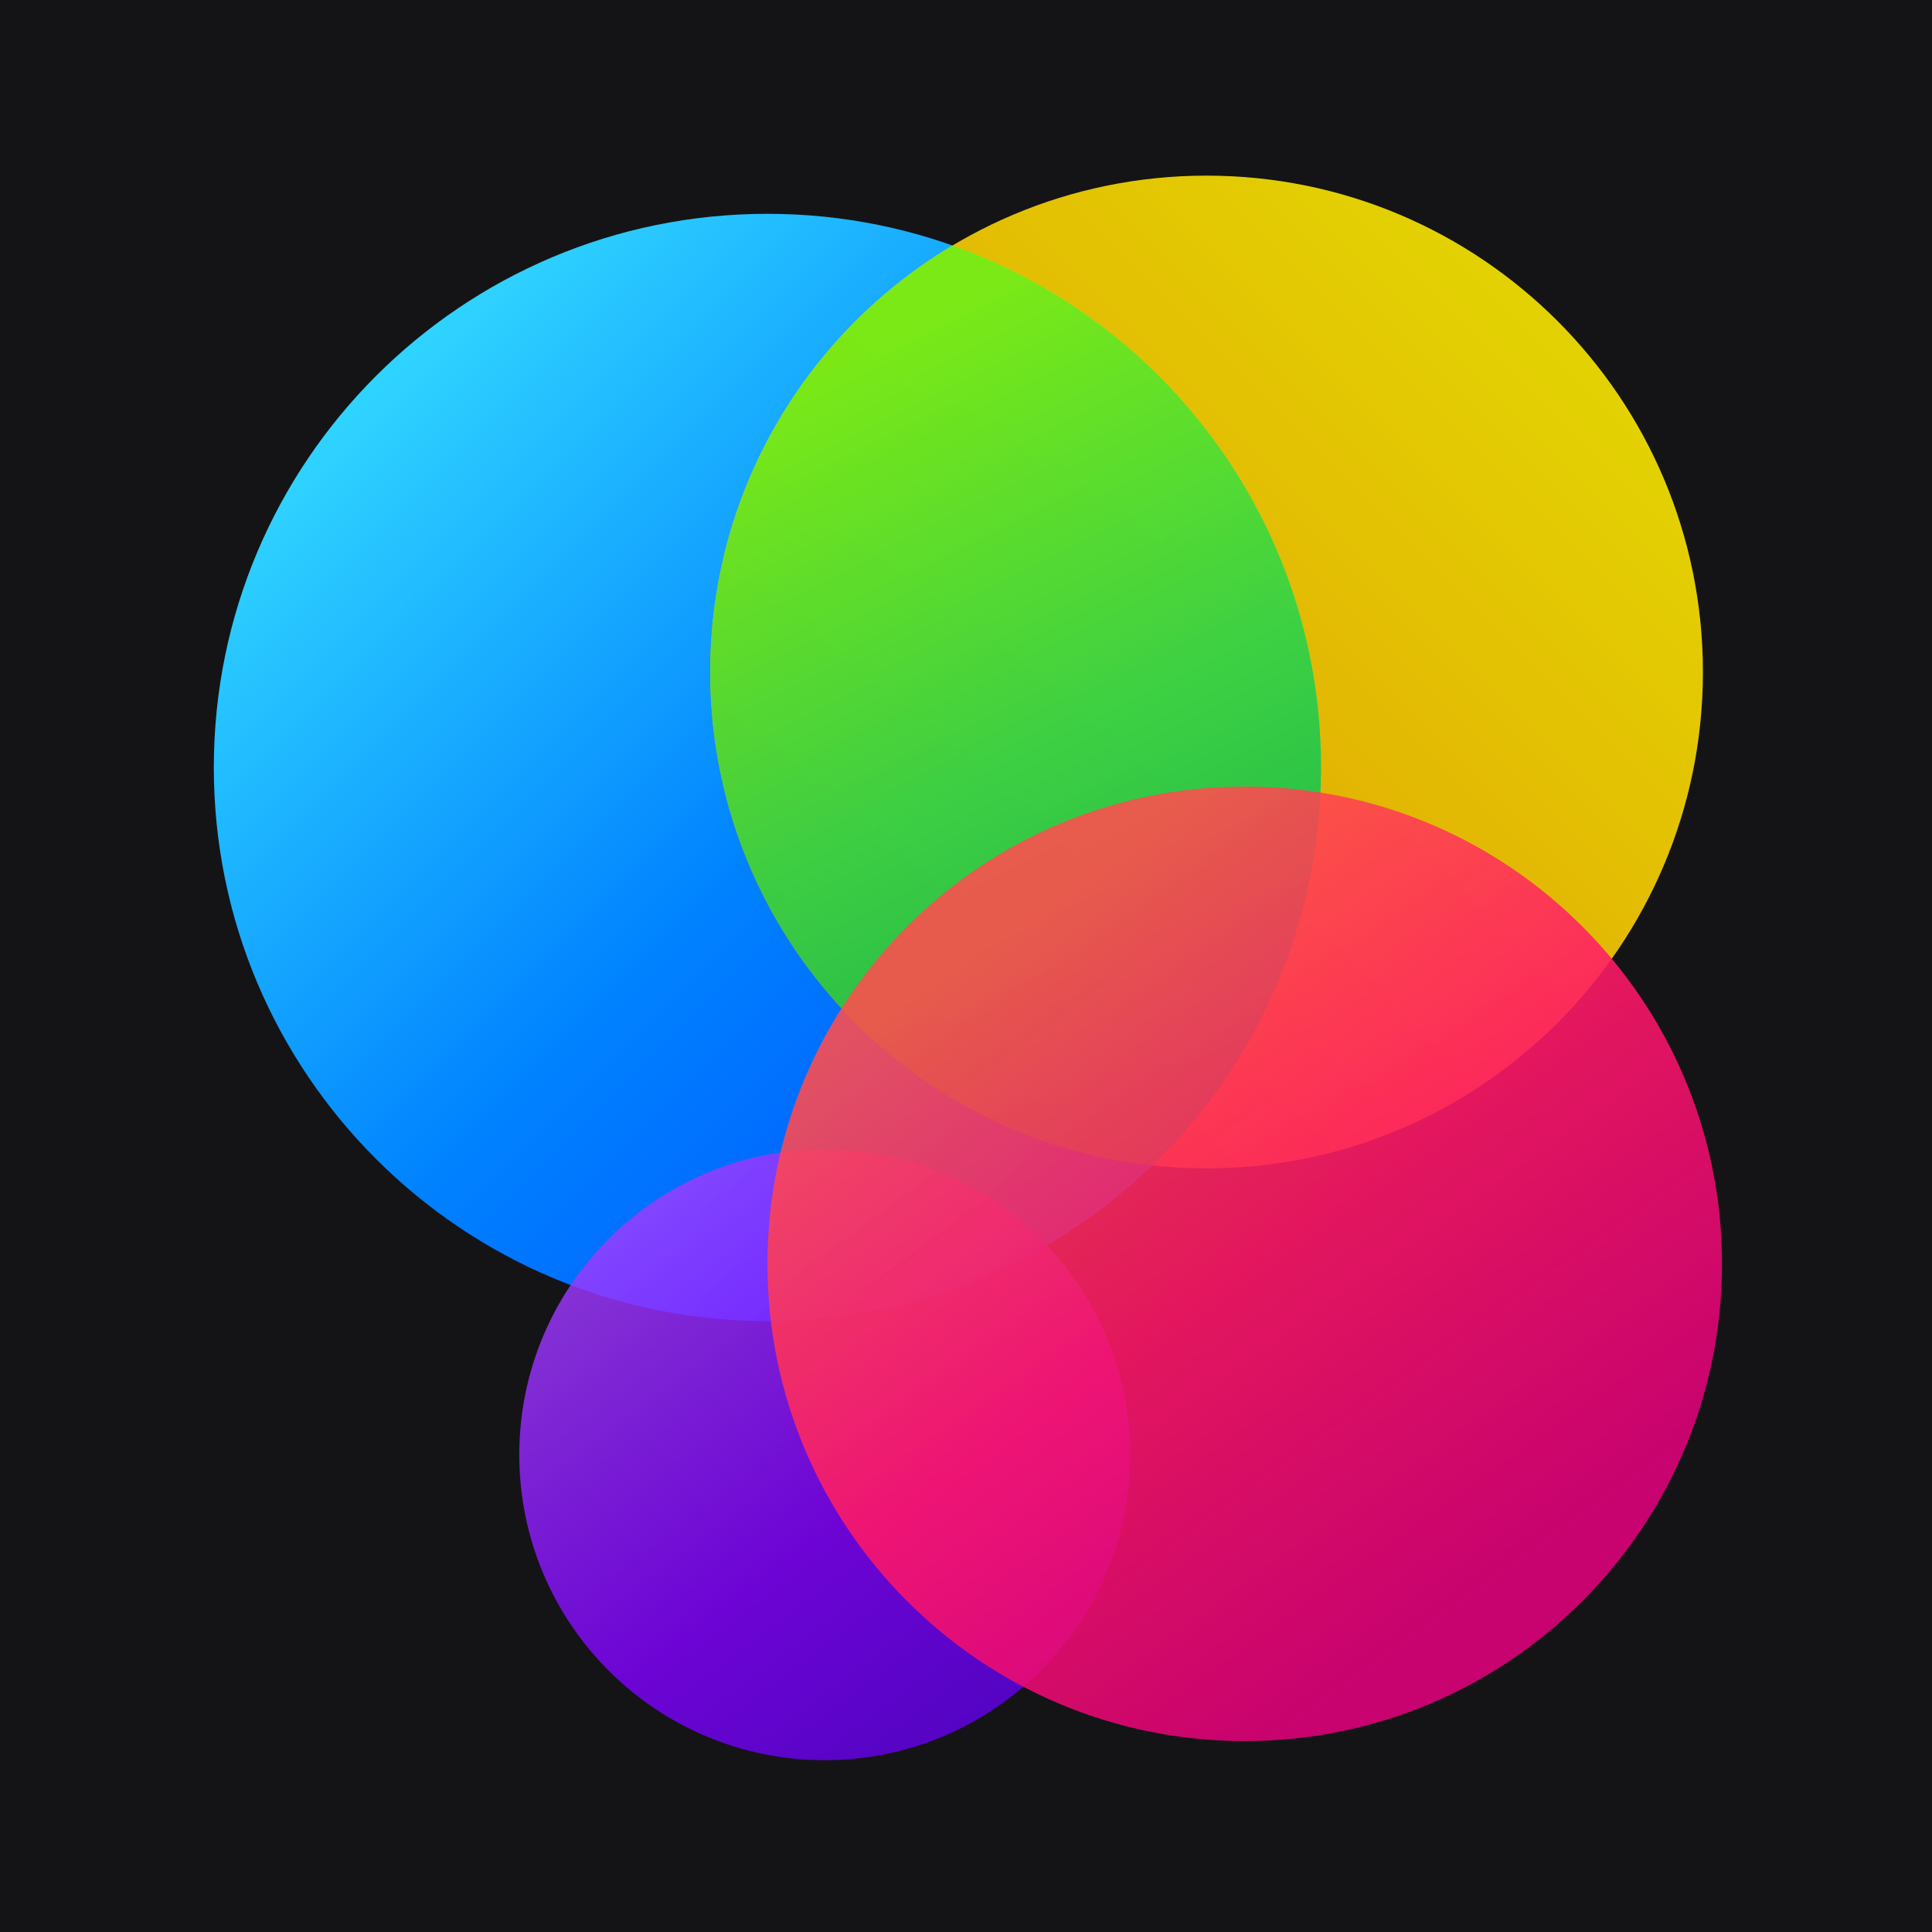
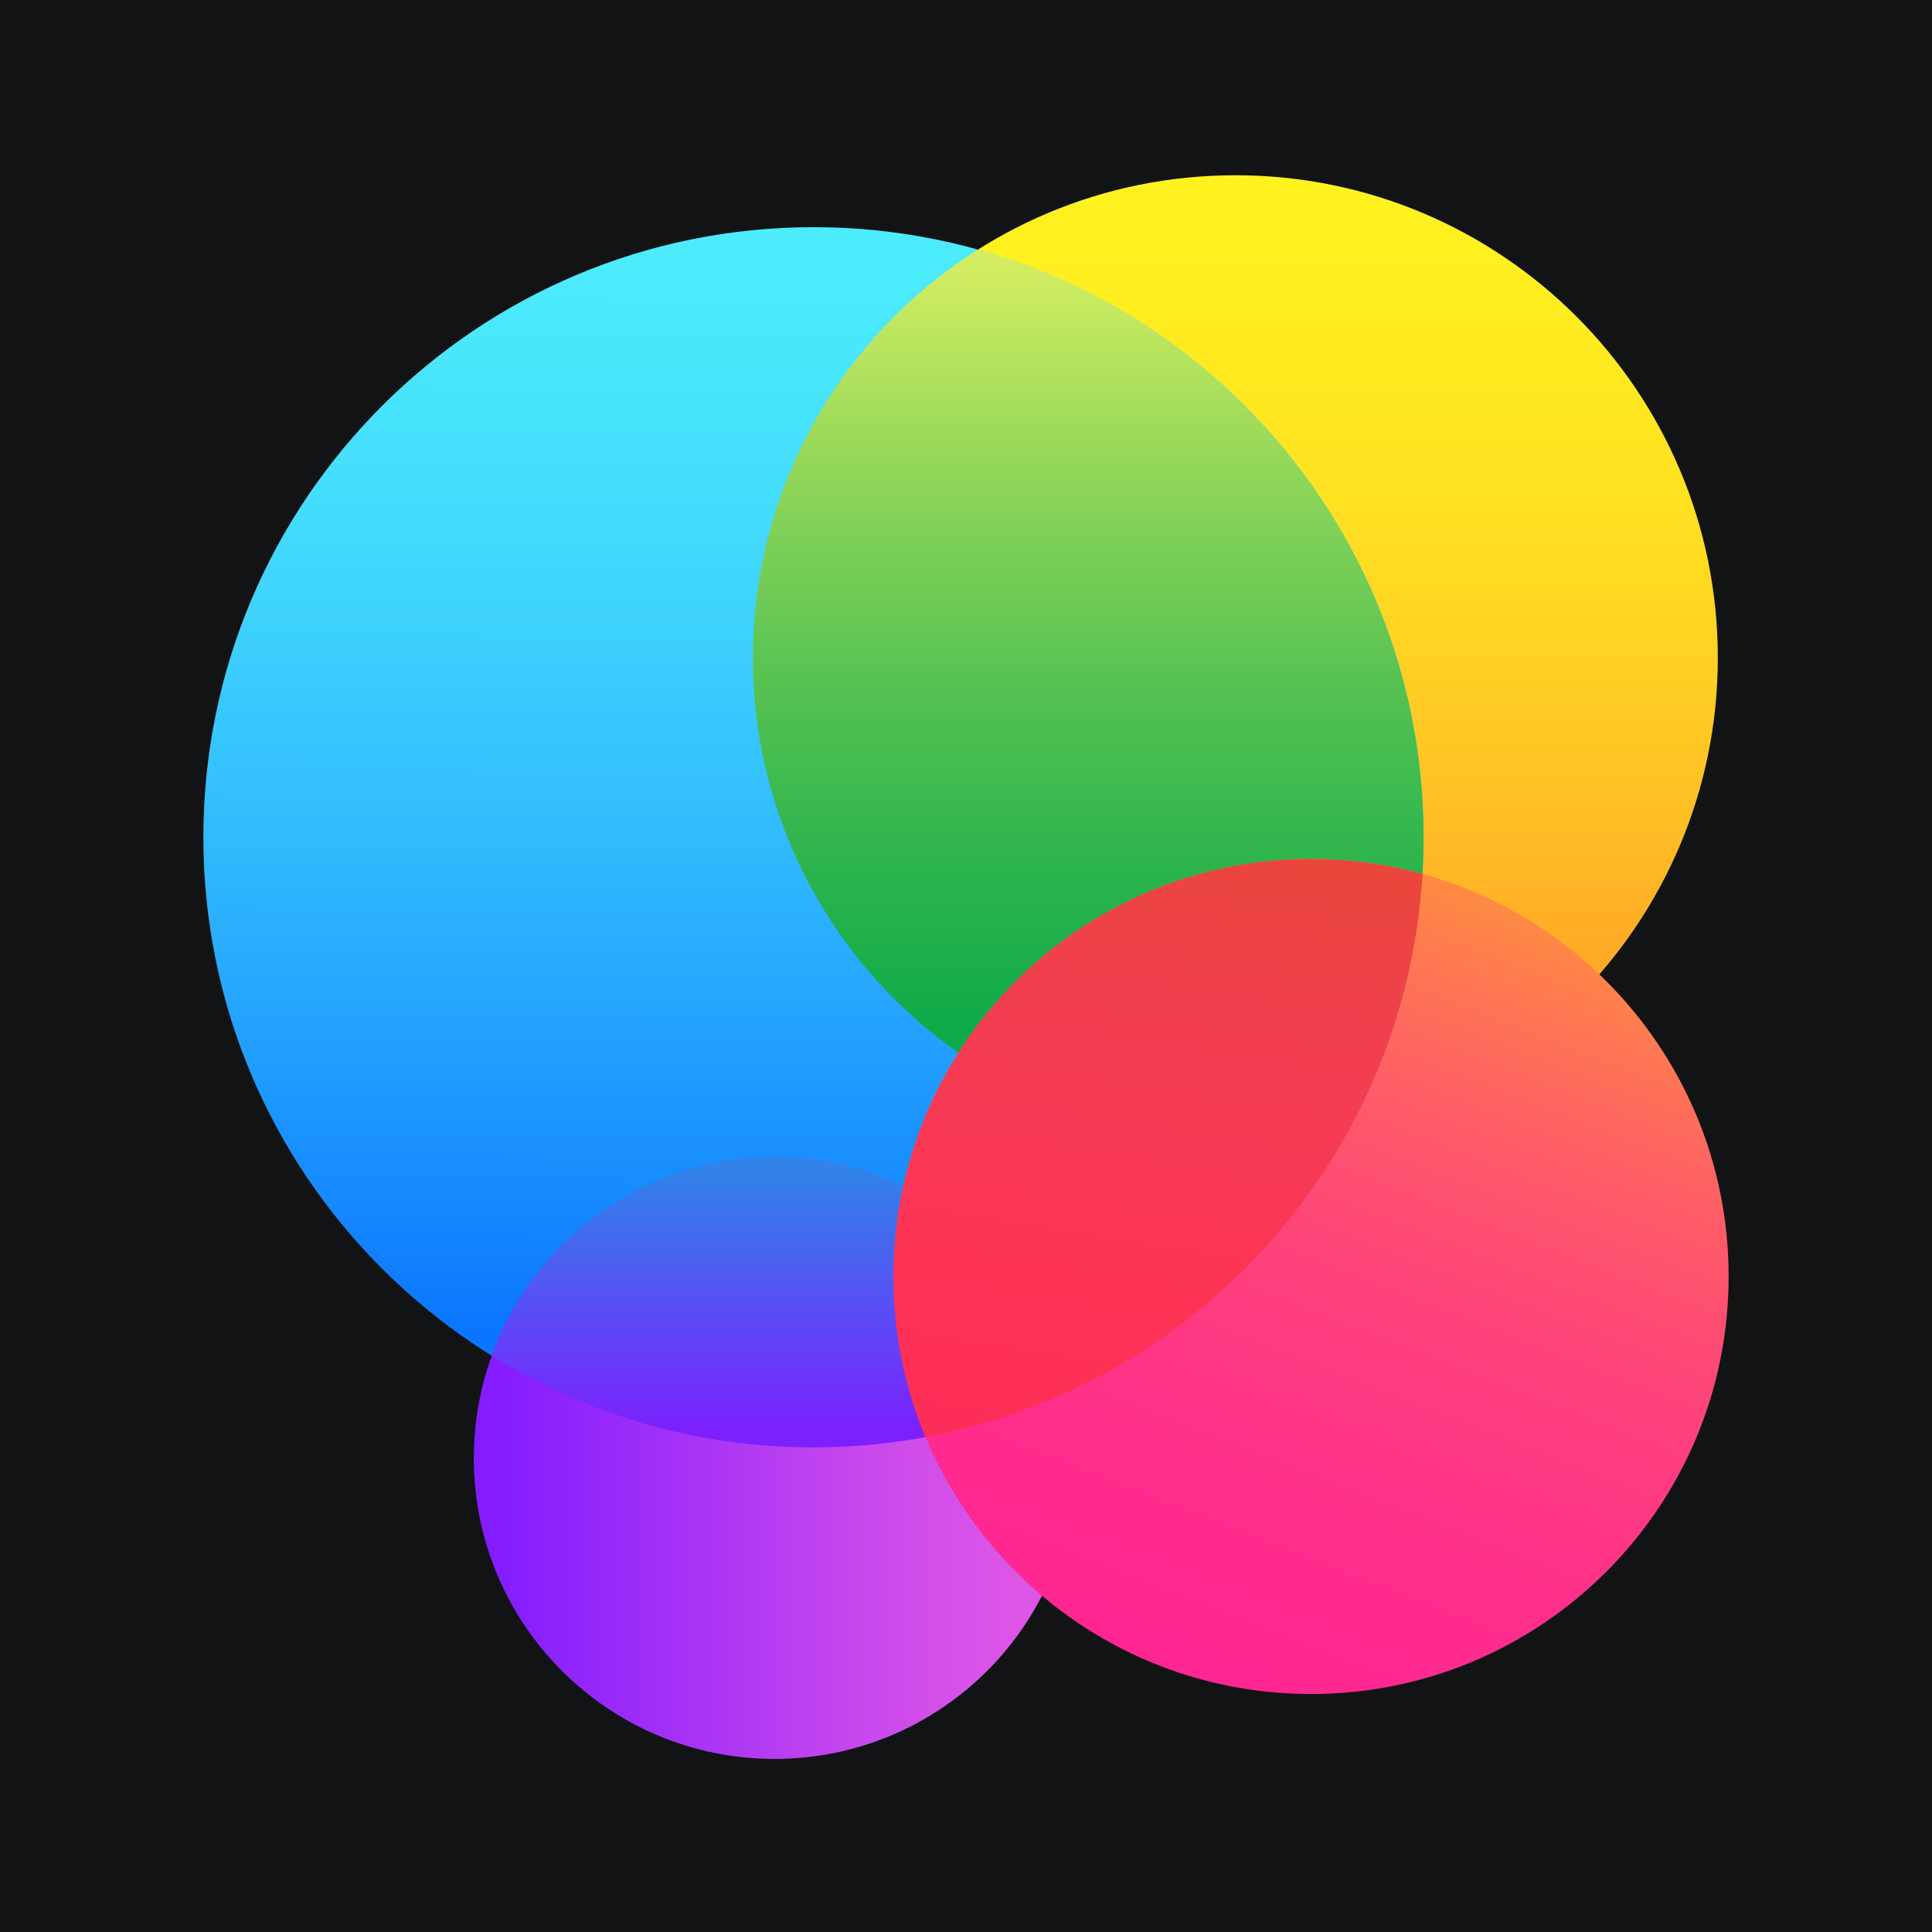
- <svg xmlns="http://www.w3.org/2000/svg" viewBox="139 39 506 506">
+ <svg xmlns="http://www.w3.org/2000/svg" viewBox="577 76 893 893" role="img" aria-labelledby="title desc">
  <defs>
-     <linearGradient id="cyanBlueGrad" x1="15%" y1="15%" x2="85%" y2="85%">
-       <stop offset="0%" stop-color="#2FD3FF" />
-       <stop offset="55%" stop-color="#0082FF" />
-       <stop offset="100%" stop-color="#0051FF" />
+     <linearGradient id="blue" gradientUnits="userSpaceOnUse" x1="1024.723" y1="189.066" x2="1023.677" y2="693.462">
+       <stop offset="0" stop-color="#4cecfc" />
+       <stop offset="0.062" stop-color="#4be9fc" />
+       <stop offset="0.125" stop-color="#48e5fc" />
+       <stop offset="0.188" stop-color="#46e0fc" />
+       <stop offset="0.25" stop-color="#43dbfc" />
+       <stop offset="0.312" stop-color="#40d5fc" />
+       <stop offset="0.375" stop-color="#3ccffd" />
+       <stop offset="0.438" stop-color="#38c7fd" />
+       <stop offset="0.5" stop-color="#34c0fd" />
+       <stop offset="0.562" stop-color="#30b8fd" />
+       <stop offset="0.625" stop-color="#2baffd" />
+       <stop offset="0.688" stop-color="#26a6fe" />
+       <stop offset="0.75" stop-color="#219dfe" />
+       <stop offset="0.812" stop-color="#1b93fe" />
+       <stop offset="0.875" stop-color="#168afe" />
+       <stop offset="0.938" stop-color="#107ffe" />
+       <stop offset="1" stop-color="#0a75fe" />
    </linearGradient>
-     <linearGradient id="yellowGrad" x1="85%" y1="15%" x2="15%" y2="85%">
-       <stop offset="0%" stop-color="#FFEC00" />
-       <stop offset="60%" stop-color="#FFC400" />
-       <stop offset="100%" stop-color="#FF9100" />
+     <linearGradient id="yellow" gradientUnits="userSpaceOnUse" x1="1023.927" y1="165.017" x2="1023.996" y2="516.057">
+       <stop offset="0" stop-color="#fff21f" />
+       <stop offset="0.062" stop-color="#fff01f" />
+       <stop offset="0.125" stop-color="#ffef20" />
+       <stop offset="0.188" stop-color="#ffec20" />
+       <stop offset="0.25" stop-color="#ffe920" />
+       <stop offset="0.312" stop-color="#ffe621" />
+       <stop offset="0.375" stop-color="#ffe321" />
+       <stop offset="0.438" stop-color="#ffdf22" />
+       <stop offset="0.5" stop-color="#ffda22" />
+       <stop offset="0.562" stop-color="#ffd523" />
+       <stop offset="0.625" stop-color="#ffd023" />
+       <stop offset="0.688" stop-color="#ffcb24" />
+       <stop offset="0.75" stop-color="#ffc524" />
+       <stop offset="0.812" stop-color="#ffbf25" />
+       <stop offset="0.875" stop-color="#ffb925" />
+       <stop offset="0.938" stop-color="#ffb226" />
+       <stop offset="1" stop-color="#ffab27" />
    </linearGradient>
-     <linearGradient id="vibrantGreenGrad" x1="30%" y1="10%" x2="70%" y2="90%">
-       <stop offset="0%" stop-color="#72EC16" />
-       <stop offset="50%" stop-color="#2ED147" />
-       <stop offset="100%" stop-color="#00B050" />
+     <linearGradient id="green" gradientUnits="userSpaceOnUse" x1="1024.006" y1="198.000" x2="1024.000" y2="552.000">
+       <stop offset="0" stop-color="#d4ed62" />
+       <stop offset="0.062" stop-color="#c4e860" />
+       <stop offset="0.125" stop-color="#b5e35e" />
+       <stop offset="0.188" stop-color="#a5dd5c" />
+       <stop offset="0.25" stop-color="#96d85a" />
+       <stop offset="0.312" stop-color="#88d358" />
+       <stop offset="0.375" stop-color="#7acf56" />
+       <stop offset="0.438" stop-color="#6dca55" />
+       <stop offset="0.5" stop-color="#60c653" />
+       <stop offset="0.562" stop-color="#54c152" />
+       <stop offset="0.625" stop-color="#48bd50" />
+       <stop offset="0.688" stop-color="#3dba4f" />
+       <stop offset="0.75" stop-color="#33b64d" />
+       <stop offset="0.812" stop-color="#29b34c" />
+       <stop offset="0.875" stop-color="#20b04b" />
+       <stop offset="0.938" stop-color="#18ad4a" />
+       <stop offset="1" stop-color="#10aa49" />
    </linearGradient>
-     <linearGradient id="purpleGrad" x1="20%" y1="10%" x2="80%" y2="90%">
-       <stop offset="0%" stop-color="#9E3BFF" />
-       <stop offset="60%" stop-color="#8000FF" />
-       <stop offset="100%" stop-color="#6200EA" />
+     <linearGradient id="purple" gradientUnits="userSpaceOnUse" x1="1049.671" y1="537.469" x2="803.714" y2="537.763">
+       <stop offset="0" stop-color="#dd56e7" />
+       <stop offset="0.062" stop-color="#da54e8" />
+       <stop offset="0.125" stop-color="#d551e9" />
+       <stop offset="0.188" stop-color="#d14eea" />
+       <stop offset="0.25" stop-color="#cb4bec" />
+       <stop offset="0.312" stop-color="#c647ed" />
+       <stop offset="0.375" stop-color="#c043ee" />
+       <stop offset="0.438" stop-color="#ba3ff0" />
+       <stop offset="0.5" stop-color="#b33bf2" />
+       <stop offset="0.562" stop-color="#ad37f3" />
+       <stop offset="0.625" stop-color="#a733f5" />
+       <stop offset="0.688" stop-color="#a02ff7" />
+       <stop offset="0.75" stop-color="#9a2bf8" />
+       <stop offset="0.812" stop-color="#9427fa" />
+       <stop offset="0.875" stop-color="#8e23fb" />
+       <stop offset="0.938" stop-color="#881ffd" />
+       <stop offset="1" stop-color="#831cff" />
    </linearGradient>
-     <linearGradient id="redPinkGrad" x1="25%" y1="15%" x2="75%" y2="85%">
-       <stop offset="0%" stop-color="#FF4D4D" />
-       <stop offset="50%" stop-color="#FF1767" />
-       <stop offset="100%" stop-color="#E0007A" />
+     <linearGradient id="blue-purple" gradientUnits="userSpaceOnUse" x1="1023.993" y1="618.006" x2="1023.983" y2="738.009">
+       <stop offset="0" stop-color="#3182e9" />
+       <stop offset="0.062" stop-color="#367cea" />
+       <stop offset="0.125" stop-color="#3b76eb" />
+       <stop offset="0.188" stop-color="#3f6fed" />
+       <stop offset="0.25" stop-color="#4469ee" />
+       <stop offset="0.312" stop-color="#4963f0" />
+       <stop offset="0.375" stop-color="#4e5df1" />
+       <stop offset="0.438" stop-color="#5257f2" />
+       <stop offset="0.5" stop-color="#5750f4" />
+       <stop offset="0.562" stop-color="#5b4af5" />
+       <stop offset="0.625" stop-color="#6044f6" />
+       <stop offset="0.688" stop-color="#653ef8" />
+       <stop offset="0.75" stop-color="#6938f9" />
+       <stop offset="0.812" stop-color="#6e32fa" />
+       <stop offset="0.875" stop-color="#732cfb" />
+       <stop offset="0.938" stop-color="#7726fc" />
+       <stop offset="1" stop-color="#7c20fe" />
    </linearGradient>
-     <clipPath id="cyanClip">
-       <circle cx="340" cy="240" r="145" />
+     <linearGradient id="red" gradientUnits="userSpaceOnUse" x1="1069.905" y1="420.048" x2="933.232" y2="769.740">
+       <stop offset="0" stop-color="#fe8944" />
+       <stop offset="0.062" stop-color="#fe7c4e" />
+       <stop offset="0.125" stop-color="#fe7157" />
+       <stop offset="0.188" stop-color="#fe675f" />
+       <stop offset="0.25" stop-color="#fe5d66" />
+       <stop offset="0.312" stop-color="#fe556c" />
+       <stop offset="0.375" stop-color="#fe4e72" />
+       <stop offset="0.438" stop-color="#fe4777" />
+       <stop offset="0.5" stop-color="#fe417c" />
+       <stop offset="0.562" stop-color="#fe3c80" />
+       <stop offset="0.625" stop-color="#fe3883" />
+       <stop offset="0.688" stop-color="#fe3486" />
+       <stop offset="0.75" stop-color="#fe3089" />
+       <stop offset="0.812" stop-color="#ff2d8c" />
+       <stop offset="0.875" stop-color="#ff2a8e" />
+       <stop offset="0.938" stop-color="#ff2890" />
+       <stop offset="1" stop-color="#ff2691" />
+     </linearGradient>
+     <linearGradient id="red-blue" gradientUnits="userSpaceOnUse" x1="1038.162" y1="451.777" x2="992.296" y2="729.406">
+       <stop offset="0" stop-color="#eb463b" />
+       <stop offset="0.062" stop-color="#ec4440" />
+       <stop offset="0.125" stop-color="#ed4345" />
+       <stop offset="0.188" stop-color="#ef4149" />
+       <stop offset="0.25" stop-color="#f03f4d" />
+       <stop offset="0.312" stop-color="#f23e4f" />
+       <stop offset="0.375" stop-color="#f43c52" />
+       <stop offset="0.438" stop-color="#f63b53" />
+       <stop offset="0.5" stop-color="#f73955" />
+       <stop offset="0.562" stop-color="#f93855" />
+       <stop offset="0.625" stop-color="#fb3656" />
+       <stop offset="0.688" stop-color="#fc3556" />
+       <stop offset="0.75" stop-color="#fd3356" />
+       <stop offset="0.812" stop-color="#fe3256" />
+       <stop offset="0.875" stop-color="#fe3056" />
+       <stop offset="0.938" stop-color="#fd2f56" />
+       <stop offset="1" stop-color="#fc2e57" />
+     </linearGradient>
+     <clipPath id="blue-clip">
+       <circle cx="953" cy="463" r="282" />
    </clipPath>
  </defs>
-   <rect x="139" y="39" width="506" height="506" fill="#141416" />
-   <g>
-     <circle cx="340" cy="240" r="145" fill="url(#cyanBlueGrad)" />
-     <circle cx="455" cy="215" r="130" fill="url(#yellowGrad)" opacity="0.88" />
-     <circle cx="455" cy="215" r="130" fill="url(#vibrantGreenGrad)" opacity="0.92" clip-path="url(#cyanClip)" />
-     <circle cx="355" cy="420" r="80" fill="url(#purpleGrad)" opacity="0.82" />
-     <circle cx="465" cy="370" r="125" fill="url(#redPinkGrad)" opacity="0.88" />
+   <rect id="background" width="2048" height="1075" fill="#121315" />
+   <g id="circles">
+     <circle cx="1148" cy="380" r="223" fill="url(#yellow)" />
+     <circle cx="953" cy="463" r="282" fill="url(#blue)" />
+     <g clip-path="url(#blue-clip)">
+       <circle cx="1148" cy="380" r="223" fill="url(#green)" />
+     </g>
+     <circle cx="935" cy="750" r="139" fill="url(#purple)" />
+     <g clip-path="url(#blue-clip)">
+       <circle cx="935" cy="750" r="139" fill="url(#blue-purple)" />
+     </g>
+     <circle cx="1183" cy="666" r="193" fill="url(#red)" />
+     <g clip-path="url(#blue-clip)">
+       <circle cx="1183" cy="666" r="193" fill="url(#red-blue)" />
+     </g>
  </g>
</svg>
